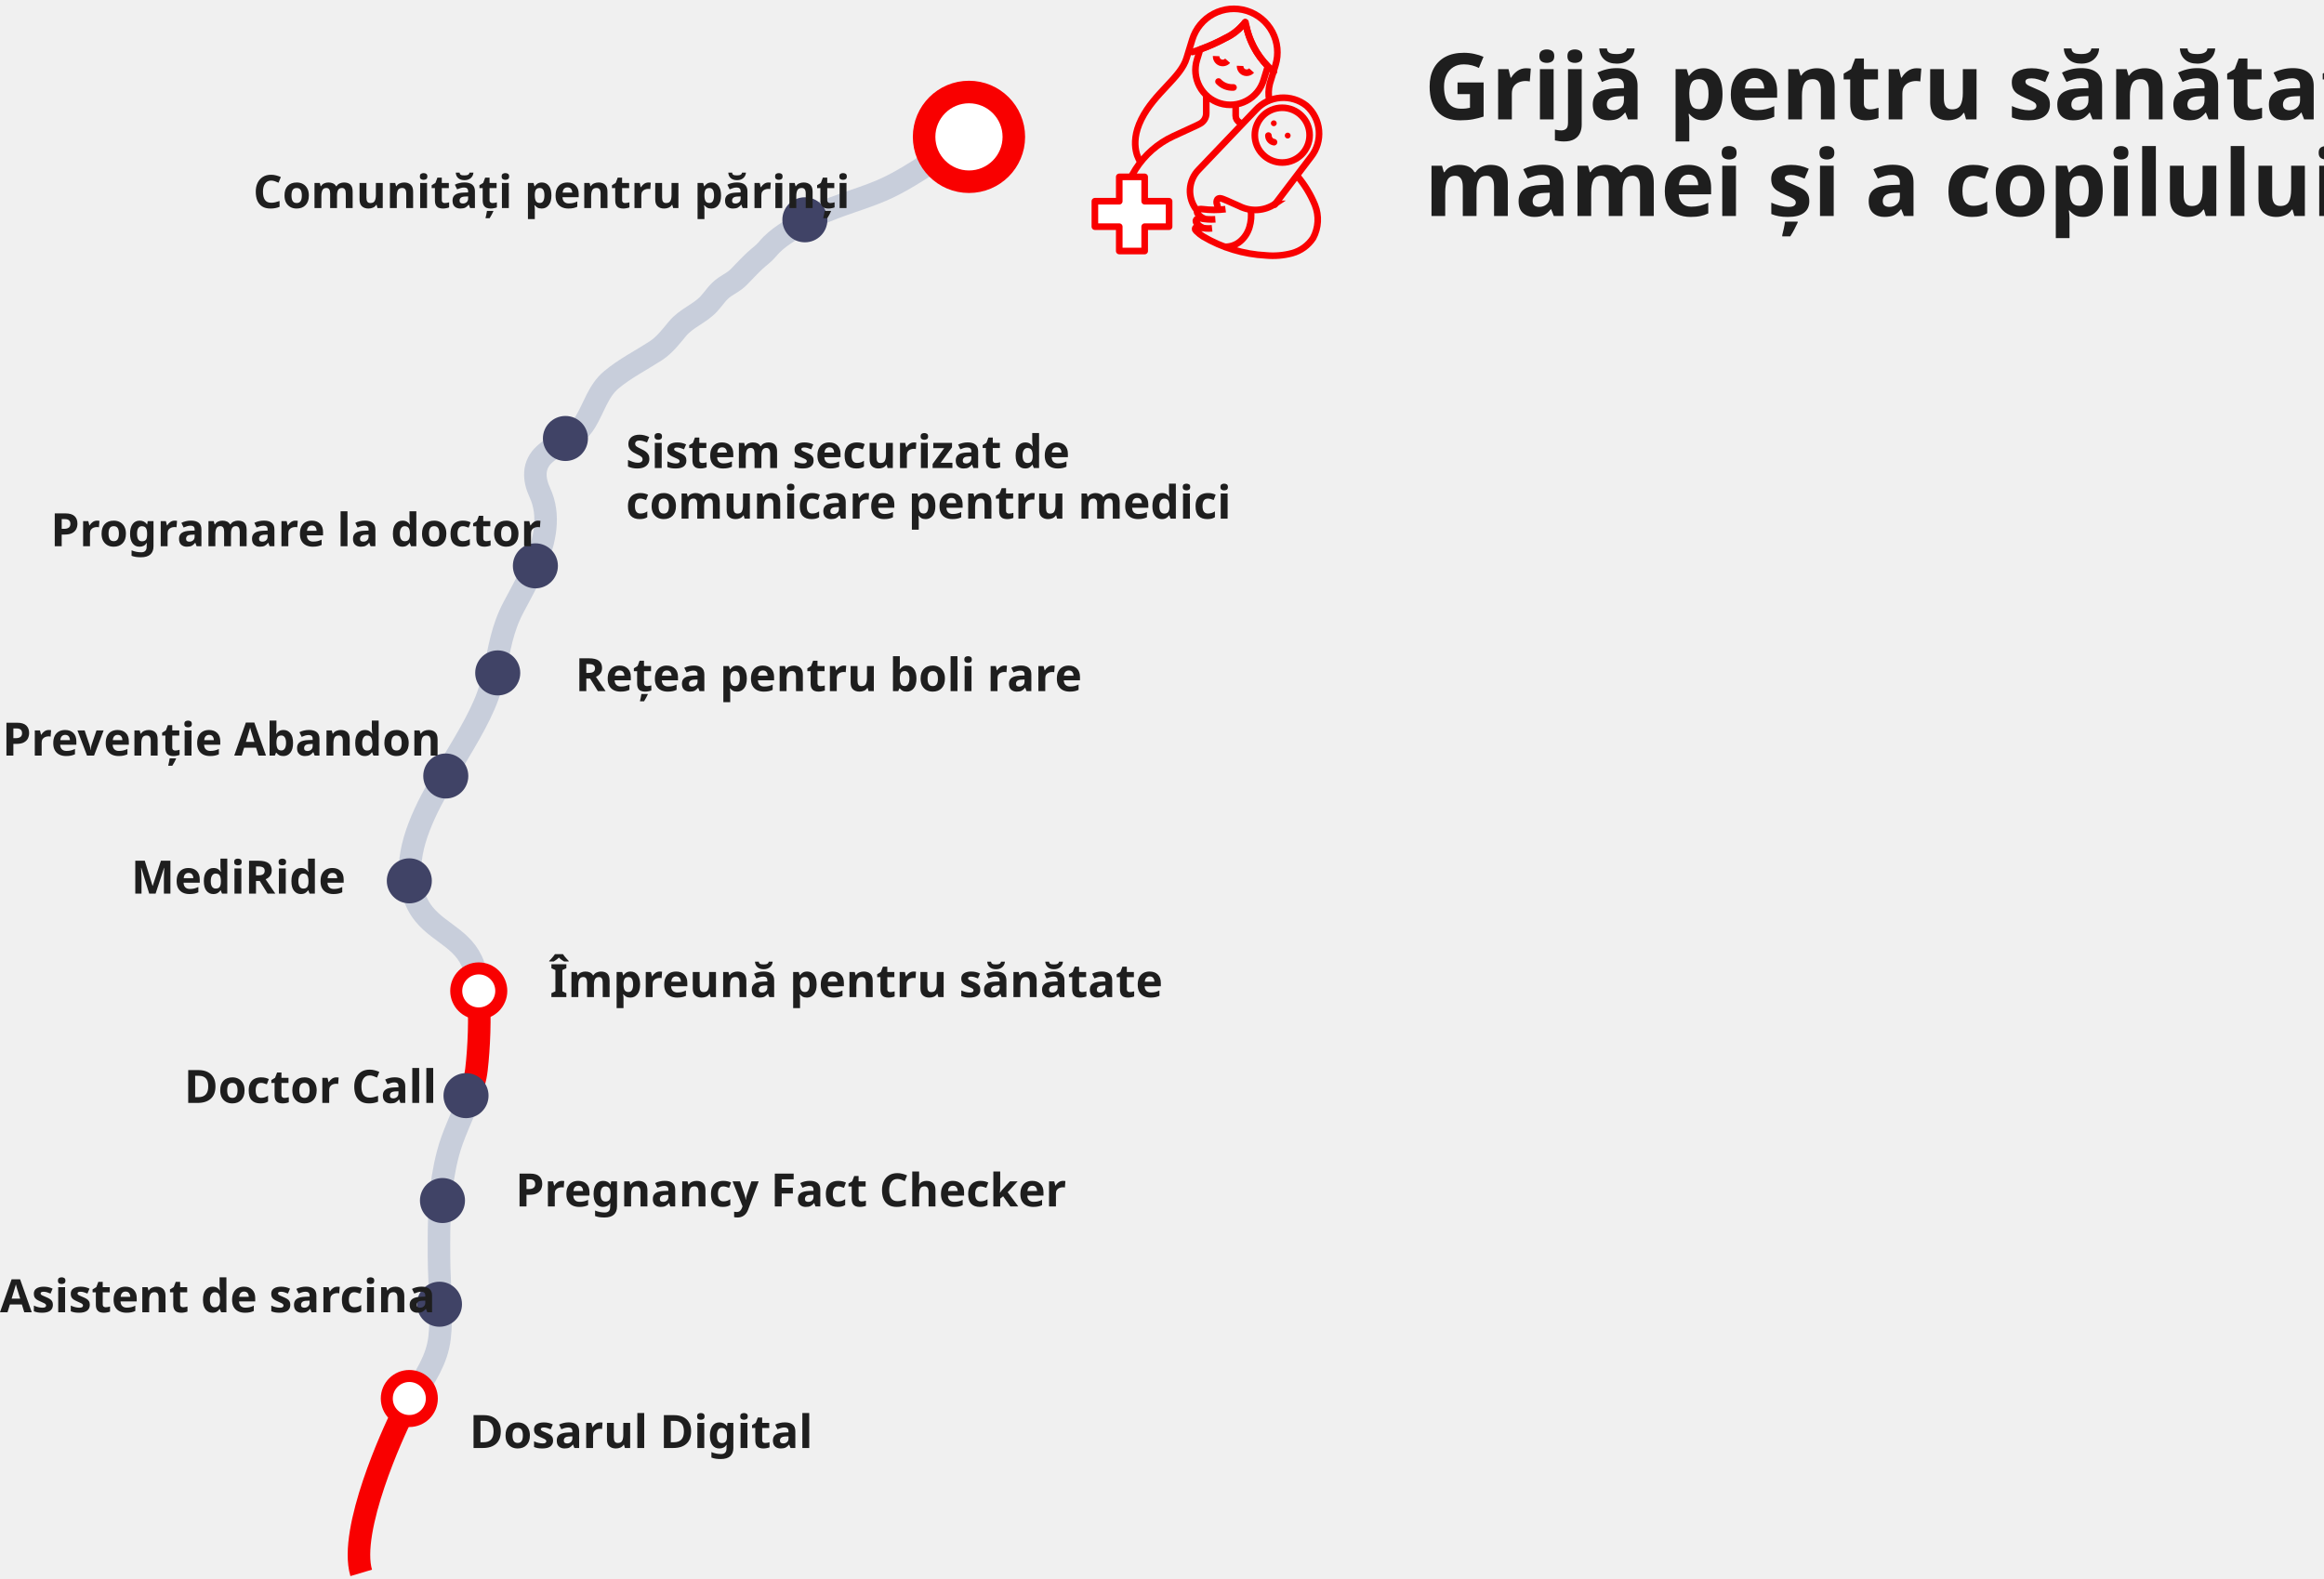
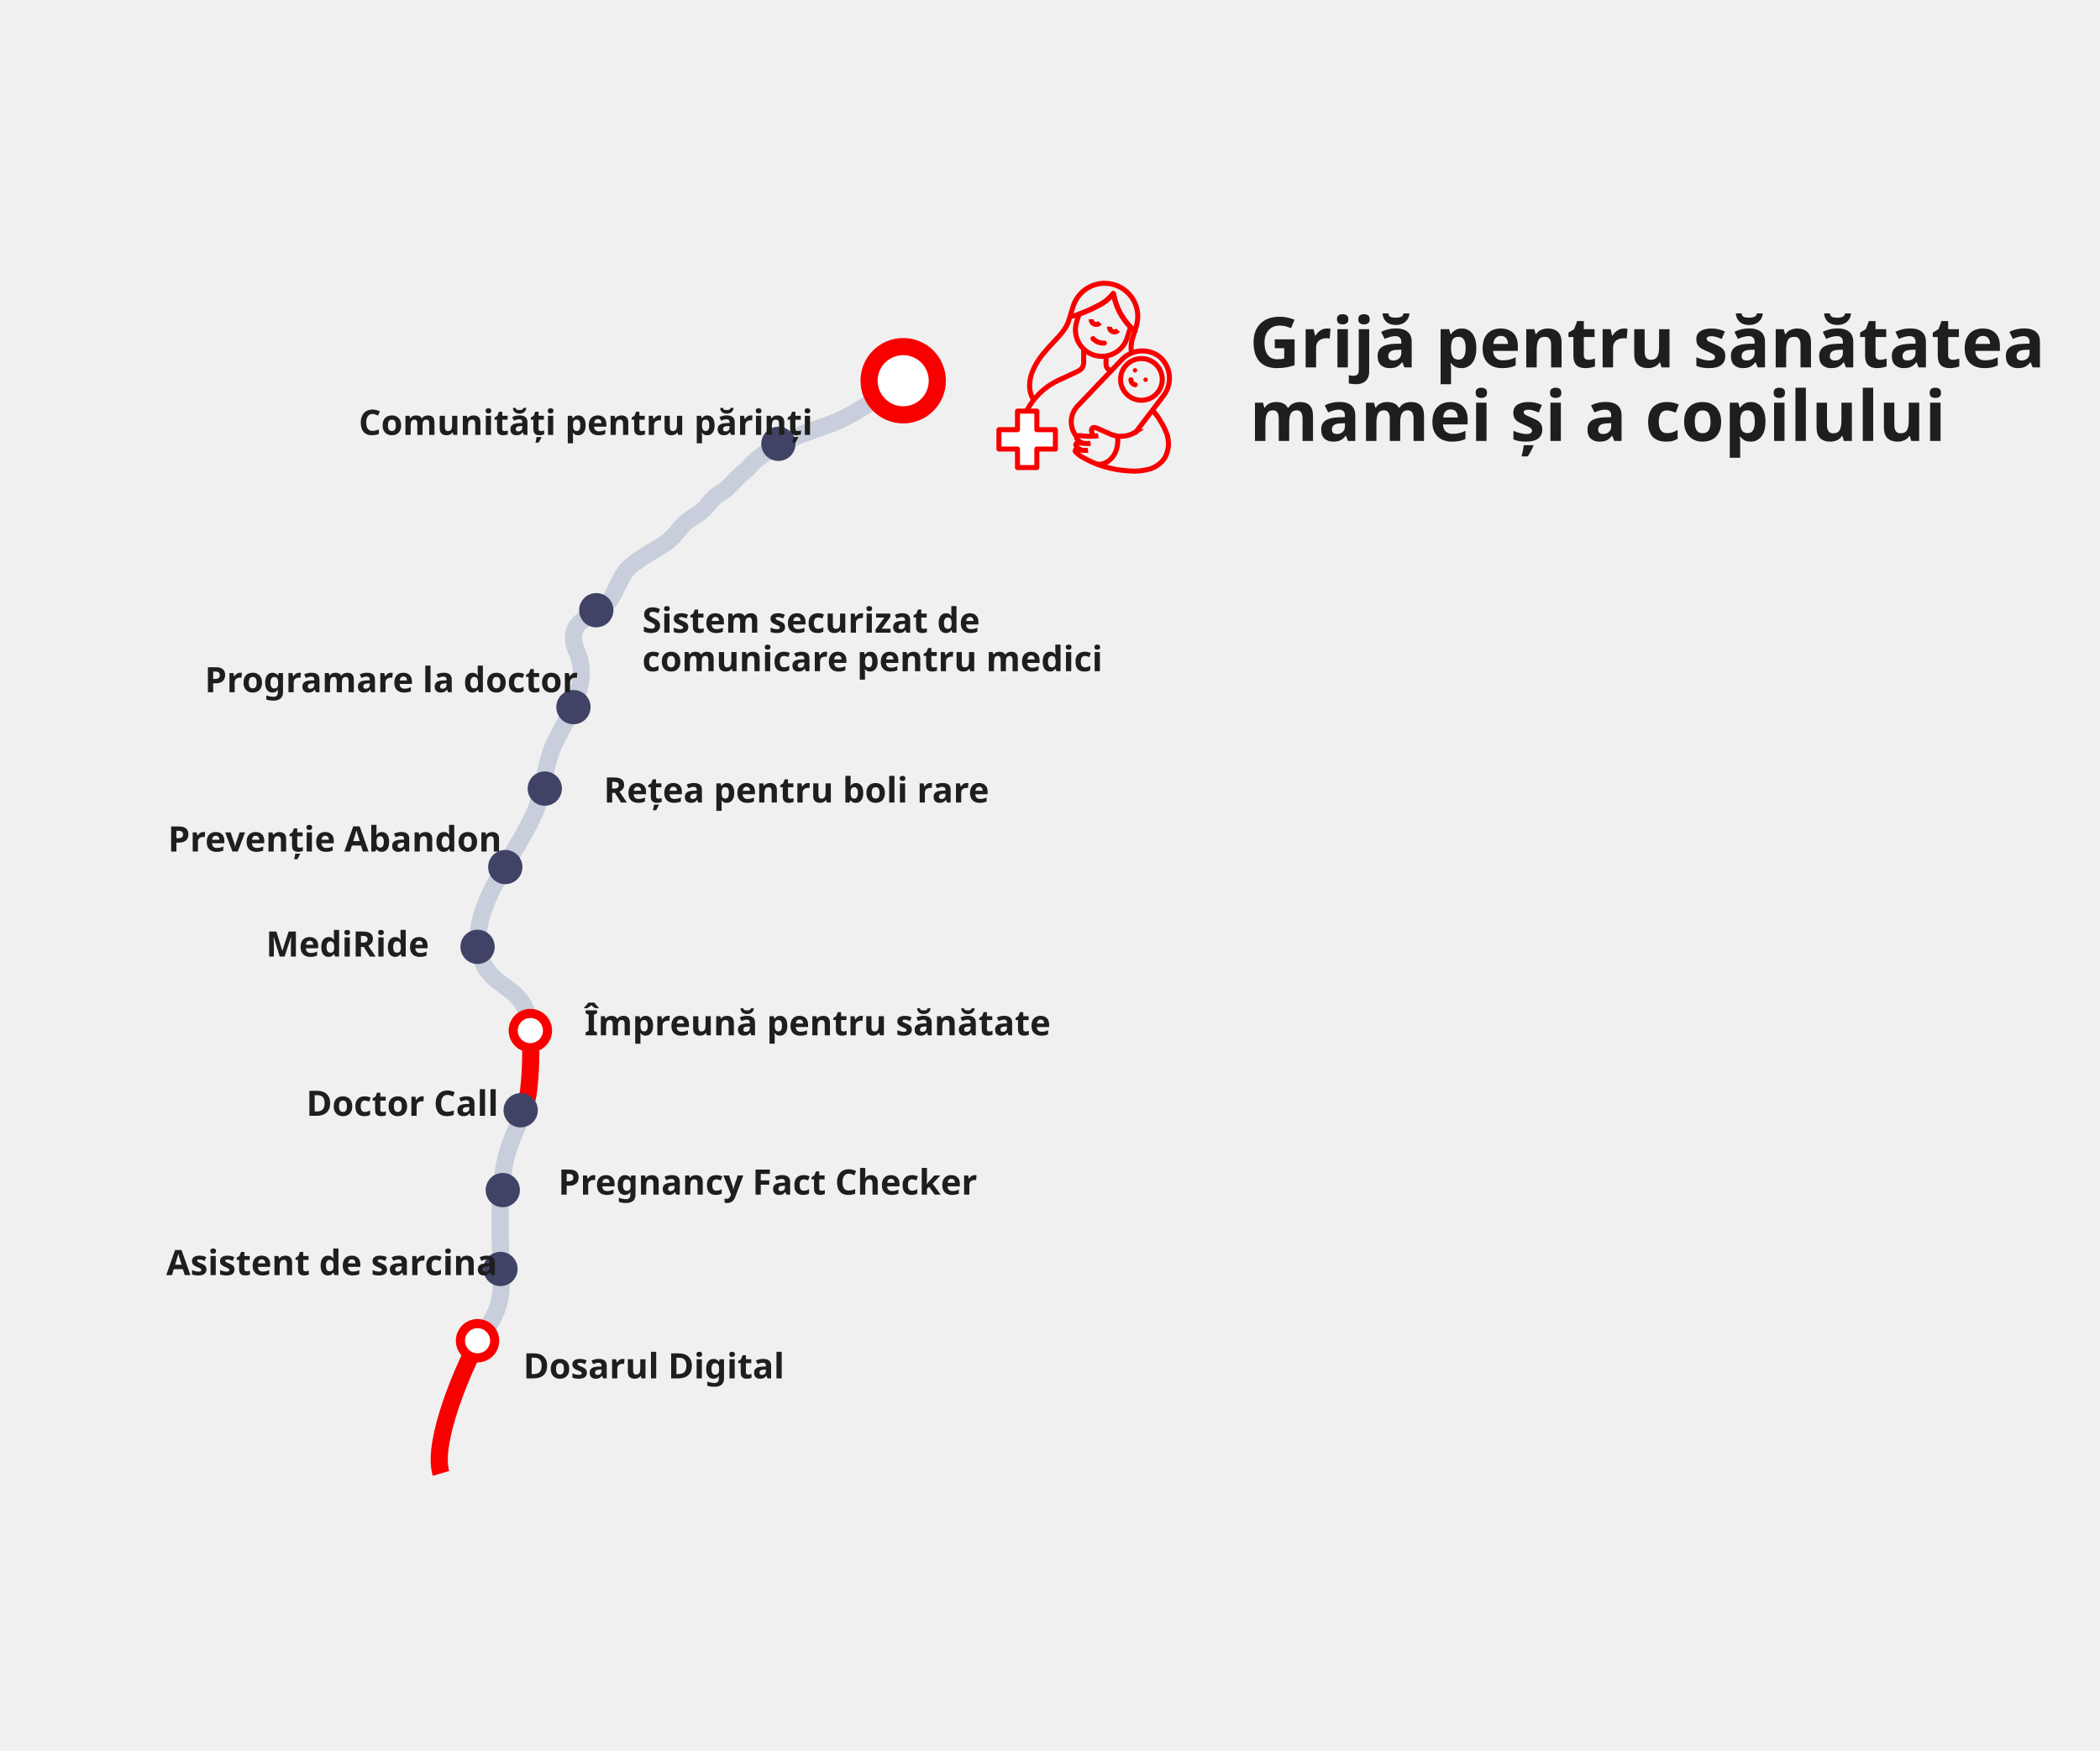
- <svg xmlns="http://www.w3.org/2000/svg" width="1010" height="686" viewBox="0 0 1010 686" fill="none">
-   <path d="M421.606 58.219C418.813 60.96 415.942 63.858 412.809 66.181C409.677 68.504 405.97 69.731 402.682 71.819C400.202 73.411 397.644 75.029 395.06 76.569C391.249 78.84 387.333 81.007 383.235 82.756C377.858 85.079 371.724 87.01 366.452 88.89C360.97 90.874 354.914 93.092 349.746 96.277" stroke="#C8CEDB" stroke-width="9.793" stroke-miterlimit="10" stroke-linecap="round" stroke-linejoin="round" />
-   <path d="M421.11 78.997C431.878 78.997 440.608 70.267 440.608 59.498C440.608 48.73 431.878 40 421.11 40C410.341 40 401.611 48.73 401.611 59.498C401.611 70.267 410.341 78.997 421.11 78.997Z" fill="white" stroke="#F90000" stroke-width="9.793" stroke-miterlimit="10" stroke-linecap="round" stroke-linejoin="round" />
-   <path d="M349.773 96.329C343.978 99.905 337.766 103.115 333.589 108.258C331.971 110.215 329.726 111.755 327.925 113.452C325.55 115.697 323.383 118.072 321.008 120.474C319.155 122.353 317.145 123.266 315.004 124.728C311.872 126.895 310.671 129.218 308.139 132.011C304.172 136.37 298.247 138.249 294.384 142.948C291.721 146.184 288.745 150.047 285.065 152.449C278.774 156.521 271.466 160.253 265.645 165.135C260.033 169.833 258.101 177.272 254.447 183.328C252.176 187.113 249.044 189.331 245.755 191.367" stroke="#C8CEDB" stroke-width="9.793" stroke-miterlimit="10" stroke-linecap="round" stroke-linejoin="round" />
-   <path d="M349.798 105.334C355.204 105.334 359.587 100.952 359.587 95.546C359.587 90.14 355.204 85.757 349.798 85.757C344.392 85.757 340.01 90.14 340.01 95.546C340.01 100.952 344.392 105.334 349.798 105.334Z" fill="#404366" />
-   <path d="M232.677 245.008C234.766 239.944 236.41 234.723 236.932 229.555V229.477C237.48 224.282 236.906 219.114 234.635 214.181C231.946 208.386 231.424 202.069 236.828 197.319C239.647 194.839 242.779 193.168 245.755 191.341" stroke="#C8CEDB" stroke-width="9.793" stroke-miterlimit="10" stroke-linecap="round" stroke-linejoin="round" />
-   <path d="M245.729 200.399C251.135 200.399 255.517 196.016 255.517 190.61C255.517 185.204 251.135 180.822 245.729 180.822C240.323 180.822 235.94 185.204 235.94 190.61C235.94 196.016 240.323 200.399 245.729 200.399Z" fill="#404366" />
-   <path d="M232.677 244.929C229.884 251.69 226.23 258.189 223.176 263.958C218.19 273.381 217.068 281.969 214.979 291.574" stroke="#C8CEDB" stroke-width="9.793" stroke-miterlimit="10" stroke-linecap="round" stroke-linejoin="round" />
-   <path d="M232.677 255.762C238.083 255.762 242.465 251.379 242.465 245.973C242.465 240.567 238.083 236.185 232.677 236.185C227.271 236.185 222.889 240.567 222.889 245.973C222.889 251.379 227.271 255.762 232.677 255.762Z" fill="#404366" />
-   <path d="M193.706 336.575C200.675 324.672 208.193 313.056 212.03 302.354C212.056 302.302 212.056 302.302 212.056 302.302C212.526 300.971 212.943 299.666 213.309 298.361C213.935 296.038 214.484 293.767 214.953 291.574" stroke="#C8CEDB" stroke-width="9.793" stroke-miterlimit="10" stroke-linecap="round" stroke-linejoin="round" />
-   <path d="M216.311 302.302C221.717 302.302 226.099 297.92 226.099 292.514C226.099 287.108 221.717 282.726 216.311 282.726C210.905 282.726 206.522 287.108 206.522 292.514C206.522 297.92 210.905 302.302 216.311 302.302Z" fill="#404366" />
-   <path d="M193.707 336.575C184.884 351.636 176.923 367.141 178.333 381.862" stroke="#C8CEDB" stroke-width="9.793" stroke-miterlimit="10" stroke-linecap="round" stroke-linejoin="round" />
-   <path d="M193.733 347.12C199.139 347.12 203.521 342.737 203.521 337.331C203.521 331.925 199.139 327.543 193.733 327.543C188.327 327.543 183.944 331.925 183.944 337.331C183.944 342.737 188.327 347.12 193.733 347.12Z" fill="#404366" />
-   <path d="M178.332 381.862C178.671 385.281 179.481 388.649 180.942 391.938C181.856 394.052 183.004 395.853 184.309 397.445C191.514 406.294 203.312 408.747 206.523 422.216C207.149 424.826 207.593 427.933 207.88 431.274" stroke="#C8CEDB" stroke-width="9.793" stroke-miterlimit="10" stroke-linecap="round" stroke-linejoin="round" />
-   <path d="M177.888 392.695C183.294 392.695 187.676 388.312 187.676 382.906C187.676 377.5 183.294 373.118 177.888 373.118C172.482 373.118 168.1 377.5 168.1 382.906C168.1 388.312 172.482 392.695 177.888 392.695Z" fill="#404366" />
-   <path d="M207.854 431.274C208.794 442.159 208.141 455.758 207.071 464.894C206.601 468.992 205.427 473.012 203.991 477.005" stroke="#F90000" stroke-width="9.794" stroke-miterlimit="10" stroke-linejoin="round" />
-   <path d="M208.063 440.54C213.469 440.54 217.851 436.158 217.851 430.752C217.851 425.346 213.469 420.963 208.063 420.963C202.657 420.963 198.274 425.346 198.274 430.752C198.274 436.158 202.657 440.54 208.063 440.54Z" fill="white" stroke="#F90000" stroke-width="5.22" stroke-miterlimit="10" stroke-linecap="round" stroke-linejoin="round" />
-   <path d="M203.991 477.005C200.989 485.253 196.735 493.371 194.62 501.672C192.872 508.432 191.906 514.88 191.384 521.301" stroke="#C8CEDB" stroke-width="9.793" stroke-miterlimit="10" stroke-linecap="round" stroke-linejoin="round" />
-   <path d="M202.529 486.063C207.935 486.063 212.317 481.68 212.317 476.274C212.317 470.868 207.935 466.486 202.529 466.486C197.123 466.486 192.74 470.868 192.74 476.274C192.74 481.68 197.123 486.063 202.529 486.063Z" fill="#404366" />
-   <path d="M191.383 521.301C191.018 525.634 190.861 529.941 190.809 534.352C190.757 538.346 190.757 542.418 190.783 546.62C190.809 553.041 191.305 560.037 191.488 566.954" stroke="#C8CEDB" stroke-width="9.793" stroke-miterlimit="10" stroke-linecap="round" stroke-linejoin="round" />
-   <path d="M192.297 531.663C197.703 531.663 202.086 527.281 202.086 521.875C202.086 516.469 197.703 512.087 192.297 512.087C186.891 512.087 182.509 516.469 182.509 521.875C182.509 527.281 186.891 531.663 192.297 531.663Z" fill="#404366" />
-   <path d="M191.487 566.954C191.618 571.991 191.566 576.977 191.018 581.649C189.921 591.072 184.675 598.72 179.663 606.681" stroke="#C8CEDB" stroke-width="9.793" stroke-miterlimit="10" stroke-linecap="round" stroke-linejoin="round" />
-   <path d="M190.991 576.742C196.397 576.742 200.78 572.36 200.78 566.954C200.78 561.548 196.397 557.165 190.991 557.165C185.586 557.165 181.203 561.548 181.203 566.954C181.203 572.36 185.586 576.742 190.991 576.742Z" fill="#404366" />
-   <path d="M179.638 606.681C177.915 609.422 176.218 612.189 174.73 615.086C171.154 622.003 151.421 665.02 156.981 683.735" stroke="#F90000" stroke-width="9.794" stroke-miterlimit="10" stroke-linejoin="round" />
-   <path d="M177.888 617.723C183.294 617.723 187.676 613.34 187.676 607.934C187.676 602.528 183.294 598.146 177.888 598.146C172.482 598.146 168.1 602.528 168.1 607.934C168.1 613.34 172.482 617.723 177.888 617.723Z" fill="white" stroke="#F90000" stroke-width="5.22" stroke-miterlimit="10" stroke-linecap="round" stroke-linejoin="round" />
-   <text fill="#1E1E1E" xml:space="preserve" style="white-space: pre" font-family="Titillium Web" font-size="20" font-weight="600" letter-spacing="0px">
-     <tspan x="204" y="629.45">Dosarul Digital</tspan>
-   </text>
-   <text fill="#1E1E1E" xml:space="preserve" style="white-space: pre" font-family="Titillium Web" font-size="20" font-weight="600" letter-spacing="0px">
-     <tspan x="0" y="570.45">Asistent de sarcina+ <svg xmlns="http://www.w3.org/2000/svg" width="1200" height="1000" viewBox="0 0 1200 1000" fill="none">
+   <g id="segment-health-01-grija-pentru-sanatatea-mamei-si-a-copilului">
+     <g id="Group 1179">
+       <g id="Group 1127">
+         <path id="Vector" d="M516.606 216.219C513.813 218.96 510.942 221.858 507.809 224.181C504.677 226.504 500.97 227.731 497.682 229.819C495.202 231.411 492.644 233.029 490.06 234.569C486.249 236.84 482.333 239.007 478.235 240.756C472.858 243.079 466.724 245.01 461.452 246.89C455.97 248.873 449.914 251.092 444.746 254.277" stroke="#C8CEDB" stroke-width="9.793" stroke-miterlimit="10" stroke-linecap="round" stroke-linejoin="round" />
+         <path id="Vector_2" d="M516.11 236.997C526.878 236.997 535.608 228.267 535.608 217.498C535.608 206.73 526.878 198 516.11 198C505.341 198 496.611 206.73 496.611 217.498C496.611 228.267 505.341 236.997 516.11 236.997Z" fill="white" stroke="#F90000" stroke-width="9.793" stroke-miterlimit="10" stroke-linecap="round" stroke-linejoin="round" />
+         <path id="Vector_3" d="M444.773 254.329C438.978 257.905 432.766 261.115 428.589 266.258C426.971 268.215 424.726 269.755 422.925 271.452C420.55 273.697 418.383 276.072 416.008 278.474C414.155 280.353 412.145 281.266 410.004 282.728C406.872 284.895 405.671 287.218 403.139 290.011C399.172 294.37 393.247 296.249 389.384 300.948C386.721 304.184 383.745 308.047 380.065 310.449C373.774 314.521 366.466 318.253 360.645 323.135C355.033 327.833 353.101 335.272 349.447 341.328C347.176 345.113 344.044 347.331 340.755 349.367" stroke="#C8CEDB" stroke-width="9.793" stroke-miterlimit="10" stroke-linecap="round" stroke-linejoin="round" />
+         <path id="Vector_4" d="M444.798 263.334C450.204 263.334 454.587 258.952 454.587 253.546C454.587 248.14 450.204 243.757 444.798 243.757C439.392 243.757 435.01 248.14 435.01 253.546C435.01 258.952 439.392 263.334 444.798 263.334Z" fill="#404366" />
+         <path id="Vector_5" d="M327.677 403.008C329.766 397.944 331.41 392.723 331.932 387.555V387.477C332.48 382.282 331.906 377.114 329.635 372.181C326.946 366.386 326.424 360.069 331.828 355.319C334.647 352.839 337.779 351.168 340.755 349.341" stroke="#C8CEDB" stroke-width="9.793" stroke-miterlimit="10" stroke-linecap="round" stroke-linejoin="round" />
+         <path id="Vector_6" d="M340.729 358.399C346.135 358.399 350.517 354.016 350.517 348.61C350.517 343.204 346.135 338.822 340.729 338.822C335.323 338.822 330.94 343.204 330.94 348.61C330.94 354.016 335.323 358.399 340.729 358.399Z" fill="#404366" />
+         <path id="Vector_7" d="M327.677 402.929C324.884 409.69 321.23 416.189 318.176 421.958C313.19 431.381 312.068 439.969 309.979 449.574" stroke="#C8CEDB" stroke-width="9.793" stroke-miterlimit="10" stroke-linecap="round" stroke-linejoin="round" />
+         <path id="Vector_8" d="M327.677 413.762C333.083 413.762 337.465 409.379 337.465 403.973C337.465 398.567 333.083 394.185 327.677 394.185C322.271 394.185 317.889 398.567 317.889 403.973C317.889 409.379 322.271 413.762 327.677 413.762Z" fill="#404366" />
+         <path id="Vector_9" d="M288.706 494.575C295.675 482.672 303.193 471.056 307.03 460.354C307.056 460.302 307.056 460.302 307.056 460.302C307.526 458.971 307.943 457.666 308.309 456.361C308.935 454.038 309.484 451.767 309.953 449.574" stroke="#C8CEDB" stroke-width="9.793" stroke-miterlimit="10" stroke-linecap="round" stroke-linejoin="round" />
+         <path id="Vector_10" d="M311.311 460.302C316.717 460.302 321.099 455.92 321.099 450.514C321.099 445.108 316.717 440.726 311.311 440.726C305.905 440.726 301.522 445.108 301.522 450.514C301.522 455.92 305.905 460.302 311.311 460.302Z" fill="#404366" />
+         <path id="Vector_11" d="M288.707 494.575C279.884 509.636 271.923 525.141 273.333 539.862" stroke="#C8CEDB" stroke-width="9.793" stroke-miterlimit="10" stroke-linecap="round" stroke-linejoin="round" />
+         <path id="Vector_12" d="M288.733 505.12C294.139 505.12 298.521 500.737 298.521 495.331C298.521 489.925 294.139 485.543 288.733 485.543C283.327 485.543 278.944 489.925 278.944 495.331C278.944 500.737 283.327 505.12 288.733 505.12Z" fill="#404366" />
+         <path id="Vector_13" d="M273.332 539.862C273.671 543.281 274.481 546.649 275.942 549.938C276.856 552.052 278.004 553.853 279.309 555.445C286.514 564.294 298.312 566.747 301.523 580.216C302.149 582.826 302.593 585.933 302.88 589.274" stroke="#C8CEDB" stroke-width="9.793" stroke-miterlimit="10" stroke-linecap="round" stroke-linejoin="round" />
+         <path id="Vector_14" d="M272.888 550.695C278.294 550.695 282.676 546.312 282.676 540.906C282.676 535.5 278.294 531.118 272.888 531.118C267.482 531.118 263.1 535.5 263.1 540.906C263.1 546.312 267.482 550.695 272.888 550.695Z" fill="#404366" />
+         <path id="Vector_15" d="M302.854 589.274C303.794 600.159 303.141 613.758 302.071 622.894C301.601 626.992 300.427 631.012 298.991 635.005" stroke="#F90000" stroke-width="9.794" stroke-miterlimit="10" stroke-linejoin="round" />
+         <path id="Vector_16" d="M303.063 598.54C308.469 598.54 312.851 594.158 312.851 588.752C312.851 583.346 308.469 578.963 303.063 578.963C297.657 578.963 293.274 583.346 293.274 588.752C293.274 594.158 297.657 598.54 303.063 598.54Z" fill="white" stroke="#F90000" stroke-width="5.22" stroke-miterlimit="10" stroke-linecap="round" stroke-linejoin="round" />
+         <path id="Vector_17" d="M298.991 635.005C295.989 643.253 291.735 651.371 289.62 659.672C287.872 666.432 286.906 672.88 286.384 679.301" stroke="#C8CEDB" stroke-width="9.793" stroke-miterlimit="10" stroke-linecap="round" stroke-linejoin="round" />
+         <path id="Vector_18" d="M297.529 644.063C302.935 644.063 307.317 639.68 307.317 634.274C307.317 628.868 302.935 624.486 297.529 624.486C292.123 624.486 287.74 628.868 287.74 634.274C287.74 639.68 292.123 644.063 297.529 644.063Z" fill="#404366" />
+         <path id="Vector_19" d="M286.383 679.301C286.018 683.634 285.861 687.941 285.809 692.352C285.757 696.346 285.757 700.418 285.783 704.62C285.809 711.041 286.305 718.037 286.488 724.954" stroke="#C8CEDB" stroke-width="9.793" stroke-miterlimit="10" stroke-linecap="round" stroke-linejoin="round" />
+         <path id="Vector_20" d="M287.297 689.663C292.703 689.663 297.086 685.281 297.086 679.875C297.086 674.469 292.703 670.087 287.297 670.087C281.891 670.087 277.509 674.469 277.509 679.875C277.509 685.281 281.891 689.663 287.297 689.663Z" fill="#404366" />
+         <path id="Vector_21" d="M286.487 724.954C286.618 729.991 286.566 734.977 286.018 739.649C284.921 749.072 279.675 756.72 274.663 764.681" stroke="#C8CEDB" stroke-width="9.793" stroke-miterlimit="10" stroke-linecap="round" stroke-linejoin="round" />
+         <path id="Vector_22" d="M285.991 734.742C291.397 734.742 295.78 730.36 295.78 724.954C295.78 719.548 291.397 715.165 285.991 715.165C280.586 715.165 276.203 719.548 276.203 724.954C276.203 730.36 280.586 734.742 285.991 734.742Z" fill="#404366" />
+         <path id="Vector_23" d="M274.638 764.681C272.915 767.422 271.218 770.189 269.73 773.086C266.154 780.003 246.421 823.02 251.981 841.735" stroke="#F90000" stroke-width="9.794" stroke-miterlimit="10" stroke-linejoin="round" />
+         <path id="Vector_24" d="M272.888 775.723C278.294 775.723 282.676 771.34 282.676 765.934C282.676 760.528 278.294 756.146 272.888 756.146C267.482 756.146 263.1 760.528 263.1 765.934C263.1 771.34 267.482 775.723 272.888 775.723Z" fill="white" stroke="#F90000" stroke-width="5.22" stroke-miterlimit="10" stroke-linecap="round" stroke-linejoin="round" />
+       </g>
+       <text id="Dosarul Digital" fill="#1E1E1E" xml:space="preserve" style="white-space: pre" font-family="Titillium Web" font-size="20" font-weight="600" letter-spacing="0px">
+         <tspan x="299" y="787.45">Dosarul Digital</tspan>
+       </text>
+       <text id="Asistent de sarcina" fill="#1E1E1E" xml:space="preserve" style="white-space: pre" font-family="Titillium Web" font-size="20" font-weight="600" letter-spacing="0px">
+         <tspan x="95" y="728.45">Asistent de sarcina</tspan>
-   </text>
-   <text fill="#1E1E1E" xml:space="preserve" style="white-space: pre" font-family="Titillium Web" font-size="20" font-weight="600" letter-spacing="0px">
-     <tspan x="224" y="524.45">Pregnancy Fact Checker+       </text>
+       <text id="Pregnancy Fact Checker" fill="#1E1E1E" xml:space="preserve" style="white-space: pre" font-family="Titillium Web" font-size="20" font-weight="600" letter-spacing="0px">
+         <tspan x="319" y="682.45">Pregnancy Fact Checker</tspan>
-   </text>
-   <text fill="#1E1E1E" xml:space="preserve" style="white-space: pre" font-family="Titillium Web" font-size="20" font-weight="600" letter-spacing="0px">
-     <tspan x="80" y="479.45">Doctor Call+       </text>
+       <text id="Doctor Call" fill="#1E1E1E" xml:space="preserve" style="white-space: pre" font-family="Titillium Web" font-size="20" font-weight="600" letter-spacing="0px">
+         <tspan x="175" y="637.45">Doctor Call</tspan>
-   </text>
-   <text fill="#1E1E1E" xml:space="preserve" style="white-space: pre" font-family="Titillium Web" font-size="20" font-weight="600" letter-spacing="0px">
-     <tspan x="239" y="433.45">Împreună pentru sănătate</tspan>
-   </text>
-   <text fill="#1E1E1E" xml:space="preserve" style="white-space: pre" font-family="Titillium Web" font-size="20" font-weight="600" letter-spacing="0px">
-     <tspan x="57" y="388.45">MediRide+       </text>
+       <text id="ÃmpreunÄ pentru sÄnÄtate" fill="#1E1E1E" xml:space="preserve" style="white-space: pre" font-family="Titillium Web" font-size="20" font-weight="600" letter-spacing="0px">
+         <tspan x="334" y="591.45">Împreună pentru sănătate</tspan>
+       </text>
+       <text id="MediRide" fill="#1E1E1E" xml:space="preserve" style="white-space: pre" font-family="Titillium Web" font-size="20" font-weight="600" letter-spacing="0px">
+         <tspan x="152" y="546.45">MediRide</tspan>
-   </text>
-   <text fill="#1E1E1E" xml:space="preserve" style="white-space: pre" font-family="Titillium Web" font-size="20" font-weight="600" letter-spacing="0px">
-     <tspan x="1" y="328.45">Prevenție Abandon+       </text>
+       <text id="PrevenÈie Abandon" fill="#1E1E1E" xml:space="preserve" style="white-space: pre" font-family="Titillium Web" font-size="20" font-weight="600" letter-spacing="0px">
+         <tspan x="96" y="486.45">Prevenție Abandon</tspan>
-   </text>
-   <text fill="#1E1E1E" xml:space="preserve" style="white-space: pre" font-family="Titillium Web" font-size="20" font-weight="600" letter-spacing="0px">
-     <tspan x="250" y="300.45">Rețea pentru boli rare+       </text>
+       <text id="ReÈea pentru boli rare" fill="#1E1E1E" xml:space="preserve" style="white-space: pre" font-family="Titillium Web" font-size="20" font-weight="600" letter-spacing="0px">
+         <tspan x="345" y="458.45">Rețea pentru boli rare</tspan>
-   </text>
-   <path d="M551.012 28.817L549.136 34.887C548.551 36.787 547.599 38.553 546.332 40.085C545.065 41.617 543.509 42.884 541.753 43.815C539.996 44.745 538.074 45.32 536.095 45.508C534.116 45.695 532.12 45.491 530.22 44.907C528.32 44.322 526.553 43.37 525.021 42.103C523.49 40.836 522.222 39.281 521.292 37.524C520.362 35.767 519.786 33.845 519.599 31.866C519.411 29.887 519.616 27.89 520.2 25.991L521.59 21.473C525.337 20.129 528.977 18.502 532.478 16.608C535.356 15.238 537.937 13.317 540.077 10.955C540.176 10.829 540.309 10.733 540.46 10.678C540.611 10.624 540.774 10.613 540.932 10.647C541.088 10.681 541.233 10.758 541.348 10.87C541.463 10.982 541.545 11.123 541.583 11.279C542.981 17.908 546.254 23.995 551.012 28.817Z" stroke="#F90000" stroke-width="2.875" stroke-linecap="round" stroke-linejoin="round" />
-   <path d="M495.643 70.402C495.643 70.402 490.268 63.452 496.014 51.868C501.759 40.284 513.204 33.774 515.706 25.179L518.162 17.186C518.889 14.811 520.078 12.603 521.66 10.688C523.242 8.773 525.186 7.19 527.381 6.027C529.576 4.865 531.979 4.148 534.452 3.916C536.925 3.684 539.419 3.942 541.793 4.676C546.586 6.15 550.599 9.467 552.948 13.898C555.299 18.328 555.794 23.511 554.326 28.306L551.871 36.299C551.251 38.7 551.171 41.208 551.639 43.643" stroke="#F90000" stroke-width="2.875" stroke-miterlimit="10" />
-   <path d="M518.206 22.609C519.341 22.261 520.523 21.891 521.589 21.474C525.336 20.129 528.976 18.503 532.477 16.608C535.895 15.074 538.857 12.679 541.072 9.658" stroke="#F90000" stroke-width="2.875" stroke-linecap="round" stroke-linejoin="round" />
-   <path d="M541.281 9.658C542.451 16.902 545.853 23.6 551.012 28.818C551.842 29.637 552.716 30.41 553.63 31.134" stroke="#F90000" stroke-width="2.875" stroke-linecap="round" stroke-linejoin="round" />
-   <path d="M533.522 26.404C533.131 26.846 532.613 27.155 532.04 27.29C531.466 27.425 530.865 27.379 530.319 27.158C529.772 26.937 529.308 26.552 528.99 26.056C528.671 25.56 528.515 24.978 528.541 24.389" stroke="#F90000" stroke-width="2.875" stroke-miterlimit="10" />
-   <path d="M543.924 30.65C543.526 31.099 542.996 31.413 542.41 31.546C541.824 31.679 541.211 31.625 540.658 31.391C540.129 31.155 539.683 30.767 539.378 30.275C539.072 29.784 538.921 29.212 538.944 28.634" stroke="#F90000" stroke-width="2.875" stroke-miterlimit="10" />
-   <path d="M529.56 35.44C530.389 36.321 531.402 37.008 532.527 37.453C533.653 37.897 534.862 38.088 536.07 38.011" stroke="#F90000" stroke-width="2.875" stroke-miterlimit="10" stroke-linecap="round" />
-   <path d="M557.243 70.658C563.82 70.658 569.151 65.327 569.151 58.751C569.151 52.174 563.82 46.842 557.243 46.842C550.666 46.842 545.335 52.174 545.335 58.751C545.335 65.327 550.666 70.658 557.243 70.658Z" stroke="#F90000" stroke-width="2.875" stroke-miterlimit="10" />
-   <path d="M553.587 54.856C554.29 54.856 554.861 54.286 554.861 53.582C554.861 52.878 554.29 52.308 553.587 52.308C552.883 52.308 552.312 52.878 552.312 53.582C552.312 54.286 552.883 54.856 553.587 54.856Z" fill="#F90000" />
-   <path d="M559.629 60.206C560.332 60.206 560.903 59.635 560.903 58.931C560.903 58.228 560.332 57.657 559.629 57.657C558.925 57.657 558.354 58.228 558.354 58.931C558.354 59.635 558.925 60.206 559.629 60.206Z" fill="#F90000" />
-   <path d="M551.242 58.934C551.257 59.62 551.502 60.281 551.937 60.811C552.38 61.339 552.996 61.692 553.675 61.806" stroke="#F90000" stroke-width="2.875" stroke-miterlimit="10" stroke-linecap="round" />
-   <path d="M520.082 91.3C518.044 88.771 517.009 85.58 517.176 82.335C517.342 79.092 518.699 76.023 520.986 73.716L545.821 47.699C548.596 44.688 552.407 42.837 556.489 42.519C560.571 42.201 564.623 43.439 567.83 45.985C570.912 48.73 572.831 52.546 573.197 56.657C573.563 60.768 572.348 64.864 569.8 68.11L553.976 88.96" stroke="#F90000" stroke-width="2.875" stroke-miterlimit="10" stroke-linecap="round" />
-   <path d="M537.021 45.588V50.337C537.021 50.929 537.182 51.51 537.489 52.016C537.795 52.523 538.234 52.935 538.758 53.21L539.824 53.743" stroke="#F90000" stroke-width="2.875" stroke-miterlimit="10" stroke-linecap="round" />
-   <path d="M524.233 41.695V49.178C524.25 50.133 523.999 51.074 523.507 51.893C523.016 52.713 522.304 53.377 521.453 53.812L519.947 54.576L509.892 59.21C503.187 62.33 497.511 67.299 493.53 73.532C489.55 79.765 487.43 87.005 487.42 94.401V101.699" stroke="#F90000" stroke-width="2.875" stroke-miterlimit="10" stroke-linecap="round" />
-   <path d="M563.869 76.592C567.055 80.358 569.627 84.604 571.491 89.172C572.403 91.466 572.803 93.932 572.662 96.397C572.522 98.862 571.846 101.267 570.68 103.443C568.55 106.693 565.302 109.05 561.552 110.069C557.825 111.067 553.948 111.389 550.107 111.019C540.487 110.52 531.131 107.698 522.839 102.794C521.793 102.129 520.822 101.352 519.943 100.477C519.642 100.176 519.318 99.805 519.388 99.388C519.433 99.173 519.549 98.979 519.716 98.837C519.884 98.694 520.094 98.611 520.314 98.601C520.75 98.588 521.185 98.666 521.588 98.832C523.269 99.294 525.022 99.435 526.754 99.249" stroke="#F90000" stroke-width="2.875" stroke-miterlimit="10" />
-   <path d="M522.908 99.153C521.853 98.725 520.926 98.031 520.221 97.137C520.058 96.987 519.928 96.804 519.84 96.6C519.752 96.397 519.708 96.177 519.711 95.955C519.754 95.753 519.846 95.565 519.98 95.407C520.113 95.25 520.283 95.127 520.476 95.052C520.871 94.924 521.289 94.877 521.704 94.913C523.838 95.338 526.019 95.478 528.19 95.329" stroke="#F90000" stroke-width="2.875" stroke-miterlimit="10" />
-   <path d="M523.557 95.12C522.438 94.737 521.451 94.046 520.707 93.127C520.537 92.964 520.405 92.765 520.321 92.545C520.237 92.324 520.202 92.088 520.22 91.853C520.286 91.619 520.417 91.407 520.597 91.243C520.777 91.079 521 90.97 521.24 90.926C521.715 90.846 522.201 90.846 522.676 90.926C525.976 91.344 529.315 91.344 532.615 90.926" stroke="#F90000" stroke-width="2.875" stroke-miterlimit="10" />
-   <path d="M529.695 91.273C529.366 90.444 529.095 89.592 528.884 88.725C528.748 88.377 528.698 88.002 528.738 87.631C528.778 87.26 528.908 86.904 529.115 86.594C529.27 86.451 529.453 86.342 529.653 86.274C529.852 86.206 530.064 86.181 530.274 86.2C530.687 86.243 531.093 86.344 531.479 86.501C533.795 87.382 536.112 88.563 538.614 89.606C541.061 90.847 543.796 91.41 546.534 91.235C549.273 91.06 551.914 90.153 554.183 88.609C553.997 88.609 554.183 88.795 553.974 88.887" stroke="#F90000" stroke-width="2.875" stroke-miterlimit="10" />
-   <path d="M543.6 91.281C543.93 93.766 543.733 96.292 543.02 98.695C542.315 101.134 540.904 103.31 538.966 104.95C537.027 106.575 534.543 107.403 532.016 107.267" stroke="#F90000" stroke-width="2.875" stroke-miterlimit="10" />
-   <path d="M497.471 87.475H508.082V98.526H497.471V109.114H486.421V98.526H475.833V87.475H486.421V76.888H497.471V87.475Z" fill="white" stroke="#F90000" stroke-width="2.875" stroke-linecap="round" stroke-linejoin="round" />
-   <text fill="#1E1E1E" xml:space="preserve" style="white-space: pre" font-family="Titillium Web" font-size="20" font-weight="600" letter-spacing="0px">
-     <tspan x="22" y="237.45">Programare la doctor </tspan>
-   </text>
-   <text fill="#1E1E1E" xml:space="preserve" style="white-space: pre" font-family="Titillium Web" font-size="20" font-weight="600" letter-spacing="0px">
-     <tspan x="272" y="203.45">Sistem securizat de  +       </text>
+       <g id="icon-grija-pentru-sanatatea-mamei-si-a-copilului 1">
+         <path id="Vector_25" d="M646.012 186.817L644.136 192.887C643.551 194.787 642.599 196.553 641.332 198.085C640.065 199.617 638.509 200.884 636.753 201.815C634.996 202.745 633.074 203.32 631.095 203.508C629.116 203.695 627.12 203.491 625.22 202.907C623.32 202.322 621.553 201.37 620.021 200.103C618.49 198.836 617.222 197.28 616.292 195.524C615.362 193.767 614.786 191.845 614.599 189.866C614.411 187.887 614.616 185.891 615.2 183.991L616.59 179.473C620.337 178.129 623.977 176.502 627.478 174.608C630.356 173.237 632.937 171.317 635.077 168.955C635.176 168.829 635.309 168.733 635.46 168.679C635.611 168.624 635.774 168.613 635.932 168.647C636.088 168.681 636.233 168.758 636.348 168.87C636.463 168.981 636.545 169.123 636.583 169.279C637.981 175.908 641.254 181.995 646.012 186.817Z" stroke="#F90000" stroke-width="2.875" stroke-linecap="round" stroke-linejoin="round" />
+         <path id="Vector_26" d="M590.643 228.402C590.643 228.402 585.268 221.452 591.014 209.868C596.759 198.284 608.204 191.774 610.706 183.179L613.162 175.186C613.889 172.811 615.078 170.603 616.66 168.688C618.242 166.773 620.186 165.19 622.381 164.027C624.576 162.865 626.979 162.148 629.452 161.916C631.925 161.684 634.419 161.942 636.793 162.676C641.586 164.15 645.599 167.467 647.948 171.898C650.299 176.329 650.794 181.511 649.326 186.306L646.871 194.299C646.251 196.7 646.171 199.208 646.639 201.643" stroke="#F90000" stroke-width="2.875" stroke-miterlimit="10" />
+         <path id="Vector_27" d="M613.206 180.609C614.341 180.261 615.523 179.891 616.589 179.474C620.336 178.129 623.976 176.503 627.477 174.608C630.895 173.074 633.857 170.679 636.072 167.658" stroke="#F90000" stroke-width="2.875" stroke-linecap="round" stroke-linejoin="round" />
+         <path id="Vector_28" d="M636.281 167.658C637.451 174.902 640.853 181.6 646.012 186.818C646.842 187.637 647.716 188.41 648.63 189.134" stroke="#F90000" stroke-width="2.875" stroke-linecap="round" stroke-linejoin="round" />
+         <path id="Vector_29" d="M628.522 184.405C628.131 184.846 627.613 185.155 627.04 185.29C626.466 185.425 625.865 185.379 625.319 185.158C624.772 184.937 624.308 184.552 623.99 184.056C623.671 183.56 623.515 182.978 623.541 182.389" stroke="#F90000" stroke-width="2.875" stroke-miterlimit="10" />
+         <path id="Vector_30" d="M638.924 188.65C638.526 189.099 637.996 189.413 637.41 189.546C636.824 189.679 636.211 189.625 635.658 189.391C635.129 189.155 634.683 188.767 634.378 188.275C634.072 187.784 633.921 187.212 633.944 186.634" stroke="#F90000" stroke-width="2.875" stroke-miterlimit="10" />
+         <path id="Vector_31" d="M624.56 193.44C625.389 194.321 626.402 195.008 627.527 195.453C628.653 195.897 629.862 196.088 631.07 196.011" stroke="#F90000" stroke-width="2.875" stroke-miterlimit="10" stroke-linecap="round" />
+         <path id="Vector_32" d="M652.243 228.658C658.82 228.658 664.151 223.327 664.151 216.751C664.151 210.174 658.82 204.842 652.243 204.842C645.666 204.842 640.335 210.174 640.335 216.751C640.335 223.327 645.666 228.658 652.243 228.658Z" stroke="#F90000" stroke-width="2.875" stroke-miterlimit="10" />
+         <path id="Vector_33" d="M648.587 212.856C649.29 212.856 649.861 212.286 649.861 211.582C649.861 210.878 649.29 210.308 648.587 210.308C647.883 210.308 647.312 210.878 647.312 211.582C647.312 212.286 647.883 212.856 648.587 212.856Z" fill="#F90000" />
+         <path id="Vector_34" d="M654.629 218.206C655.332 218.206 655.903 217.635 655.903 216.931C655.903 216.228 655.332 215.657 654.629 215.657C653.925 215.657 653.354 216.228 653.354 216.931C653.354 217.635 653.925 218.206 654.629 218.206Z" fill="#F90000" />
+         <path id="Vector_35" d="M646.242 216.934C646.257 217.62 646.502 218.28 646.937 218.811C647.38 219.338 647.996 219.692 648.675 219.807" stroke="#F90000" stroke-width="2.875" stroke-miterlimit="10" stroke-linecap="round" />
+         <path id="Vector_36" d="M615.082 249.3C613.044 246.771 612.009 243.58 612.176 240.335C612.342 237.092 613.699 234.023 615.986 231.716L640.821 205.699C643.596 202.688 647.407 200.837 651.489 200.519C655.571 200.201 659.623 201.439 662.83 203.985C665.912 206.73 667.831 210.546 668.197 214.657C668.563 218.768 667.348 222.864 664.8 226.11L648.976 246.96" stroke="#F90000" stroke-width="2.875" stroke-miterlimit="10" stroke-linecap="round" />
+         <path id="Vector_37" d="M632.021 203.588V208.337C632.021 208.929 632.182 209.51 632.489 210.016C632.795 210.523 633.234 210.935 633.758 211.21L634.824 211.743" stroke="#F90000" stroke-width="2.875" stroke-miterlimit="10" stroke-linecap="round" />
+         <path id="Vector_38" d="M619.233 199.695V207.178C619.25 208.133 618.999 209.074 618.507 209.893C618.016 210.713 617.304 211.377 616.453 211.811L614.947 212.576L604.892 217.21C598.187 220.33 592.511 225.299 588.53 231.532C584.55 237.765 582.43 245.005 582.42 252.401V259.699" stroke="#F90000" stroke-width="2.875" stroke-miterlimit="10" stroke-linecap="round" />
+         <path id="Vector_39" d="M658.869 234.592C662.055 238.358 664.627 242.604 666.491 247.172C667.403 249.466 667.803 251.932 667.662 254.397C667.522 256.862 666.846 259.267 665.68 261.443C663.55 264.693 660.302 267.05 656.552 268.069C652.825 269.067 648.948 269.389 645.107 269.019C635.487 268.52 626.131 265.698 617.839 260.794C616.793 260.129 615.822 259.352 614.943 258.477C614.642 258.176 614.318 257.805 614.388 257.388C614.433 257.173 614.549 256.979 614.716 256.837C614.884 256.694 615.094 256.611 615.314 256.601C615.75 256.587 616.185 256.666 616.588 256.832C618.269 257.294 620.022 257.435 621.754 257.249" stroke="#F90000" stroke-width="2.875" stroke-miterlimit="10" />
+         <path id="Vector_40" d="M617.908 257.152C616.853 256.725 615.926 256.03 615.221 255.137C615.058 254.987 614.928 254.804 614.84 254.6C614.752 254.397 614.708 254.177 614.711 253.955C614.754 253.753 614.846 253.565 614.98 253.407C615.113 253.25 615.283 253.127 615.476 253.052C615.871 252.924 616.289 252.877 616.704 252.913C618.838 253.338 621.019 253.478 623.19 253.33" stroke="#F90000" stroke-width="2.875" stroke-miterlimit="10" />
+         <path id="Vector_41" d="M618.557 253.12C617.438 252.737 616.451 252.046 615.707 251.127C615.537 250.964 615.405 250.765 615.321 250.545C615.237 250.324 615.202 250.088 615.22 249.853C615.286 249.619 615.417 249.407 615.597 249.243C615.777 249.079 616 248.97 616.24 248.926C616.715 248.846 617.201 248.846 617.676 248.926C620.976 249.343 624.315 249.343 627.615 248.926" stroke="#F90000" stroke-width="2.875" stroke-miterlimit="10" />
+         <path id="Vector_42" d="M624.695 249.273C624.366 248.444 624.095 247.592 623.884 246.725C623.748 246.377 623.698 246.002 623.738 245.631C623.778 245.26 623.908 244.904 624.115 244.594C624.27 244.451 624.453 244.342 624.653 244.274C624.852 244.206 625.064 244.181 625.274 244.2C625.687 244.243 626.093 244.344 626.479 244.501C628.795 245.381 631.112 246.563 633.614 247.606C636.061 248.847 638.796 249.41 641.534 249.235C644.273 249.06 646.914 248.153 649.183 246.609C648.997 246.609 649.183 246.795 648.974 246.887" stroke="#F90000" stroke-width="2.875" stroke-miterlimit="10" />
+         <path id="Vector_43" d="M638.6 249.281C638.93 251.766 638.733 254.292 638.02 256.695C637.315 259.134 635.904 261.31 633.966 262.95C632.027 264.575 629.543 265.403 627.016 265.267" stroke="#F90000" stroke-width="2.875" stroke-miterlimit="10" />
+         <path id="Vector_44" d="M592.471 245.475H603.082V256.526H592.471V267.114H581.421V256.526H570.833V245.475H581.421V234.887H592.471V245.475Z" fill="white" stroke="#F90000" stroke-width="2.875" stroke-linecap="round" stroke-linejoin="round" />
+       </g>
+       <text id="Programare la doctor" fill="#1E1E1E" xml:space="preserve" style="white-space: pre" font-family="Titillium Web" font-size="20" font-weight="600" letter-spacing="0px">
+         <tspan x="117" y="395.45">Programare la doctor </tspan>
+       </text>
+       <text id="Sistem securizat de â¨comunicare pentru medici" fill="#1E1E1E" xml:space="preserve" style="white-space: pre" font-family="Titillium Web" font-size="20" font-weight="600" letter-spacing="0px">
+         <tspan x="367" y="361.45">Sistem securizat de  </tspan>
-     <tspan x="272" y="225.45">comunicare+         <tspan x="367" y="383.45">comunicarepentru medici</tspan>
-   </text>
-   <text fill="#1E1E1E" xml:space="preserve" style="white-space: pre" font-family="Titillium Web" font-size="20" font-weight="600" letter-spacing="0px">
-     <tspan x="110" y="90.45">Comunități pentru părinți</tspan>
-   </text>
-   <text fill="#1E1E1E" xml:space="preserve" style="white-space: pre" font-family="Titillium Web" font-size="40" font-weight="600" letter-spacing="0px">
-     <tspan x="619" y="51.9">Grijă pentru sănătatea+       </text>
+       <text id="ComunitÄÈi pentru pÄrinÈi" fill="#1E1E1E" xml:space="preserve" style="white-space: pre" font-family="Titillium Web" font-size="20" font-weight="600" letter-spacing="0px">
+         <tspan x="205" y="248.45">Comunități pentru părinți</tspan>
+       </text>
+       <text id="GrijÄ pentru sÄnÄtatea â¨mamei Èi a copilului" fill="#1E1E1E" xml:space="preserve" style="white-space: pre" font-family="Titillium Web" font-size="40" font-weight="600" letter-spacing="0px">
+         <tspan x="714" y="209.9">Grijă pentru sănătatea </tspan>
-     <tspan x="619" y="93.9">mamei și a copilului </tspan>
-   </text>
+         <tspan x="714" y="251.9">mamei și a copilului </tspan>
+       </text>
+     </g>
+   </g>
</svg>
